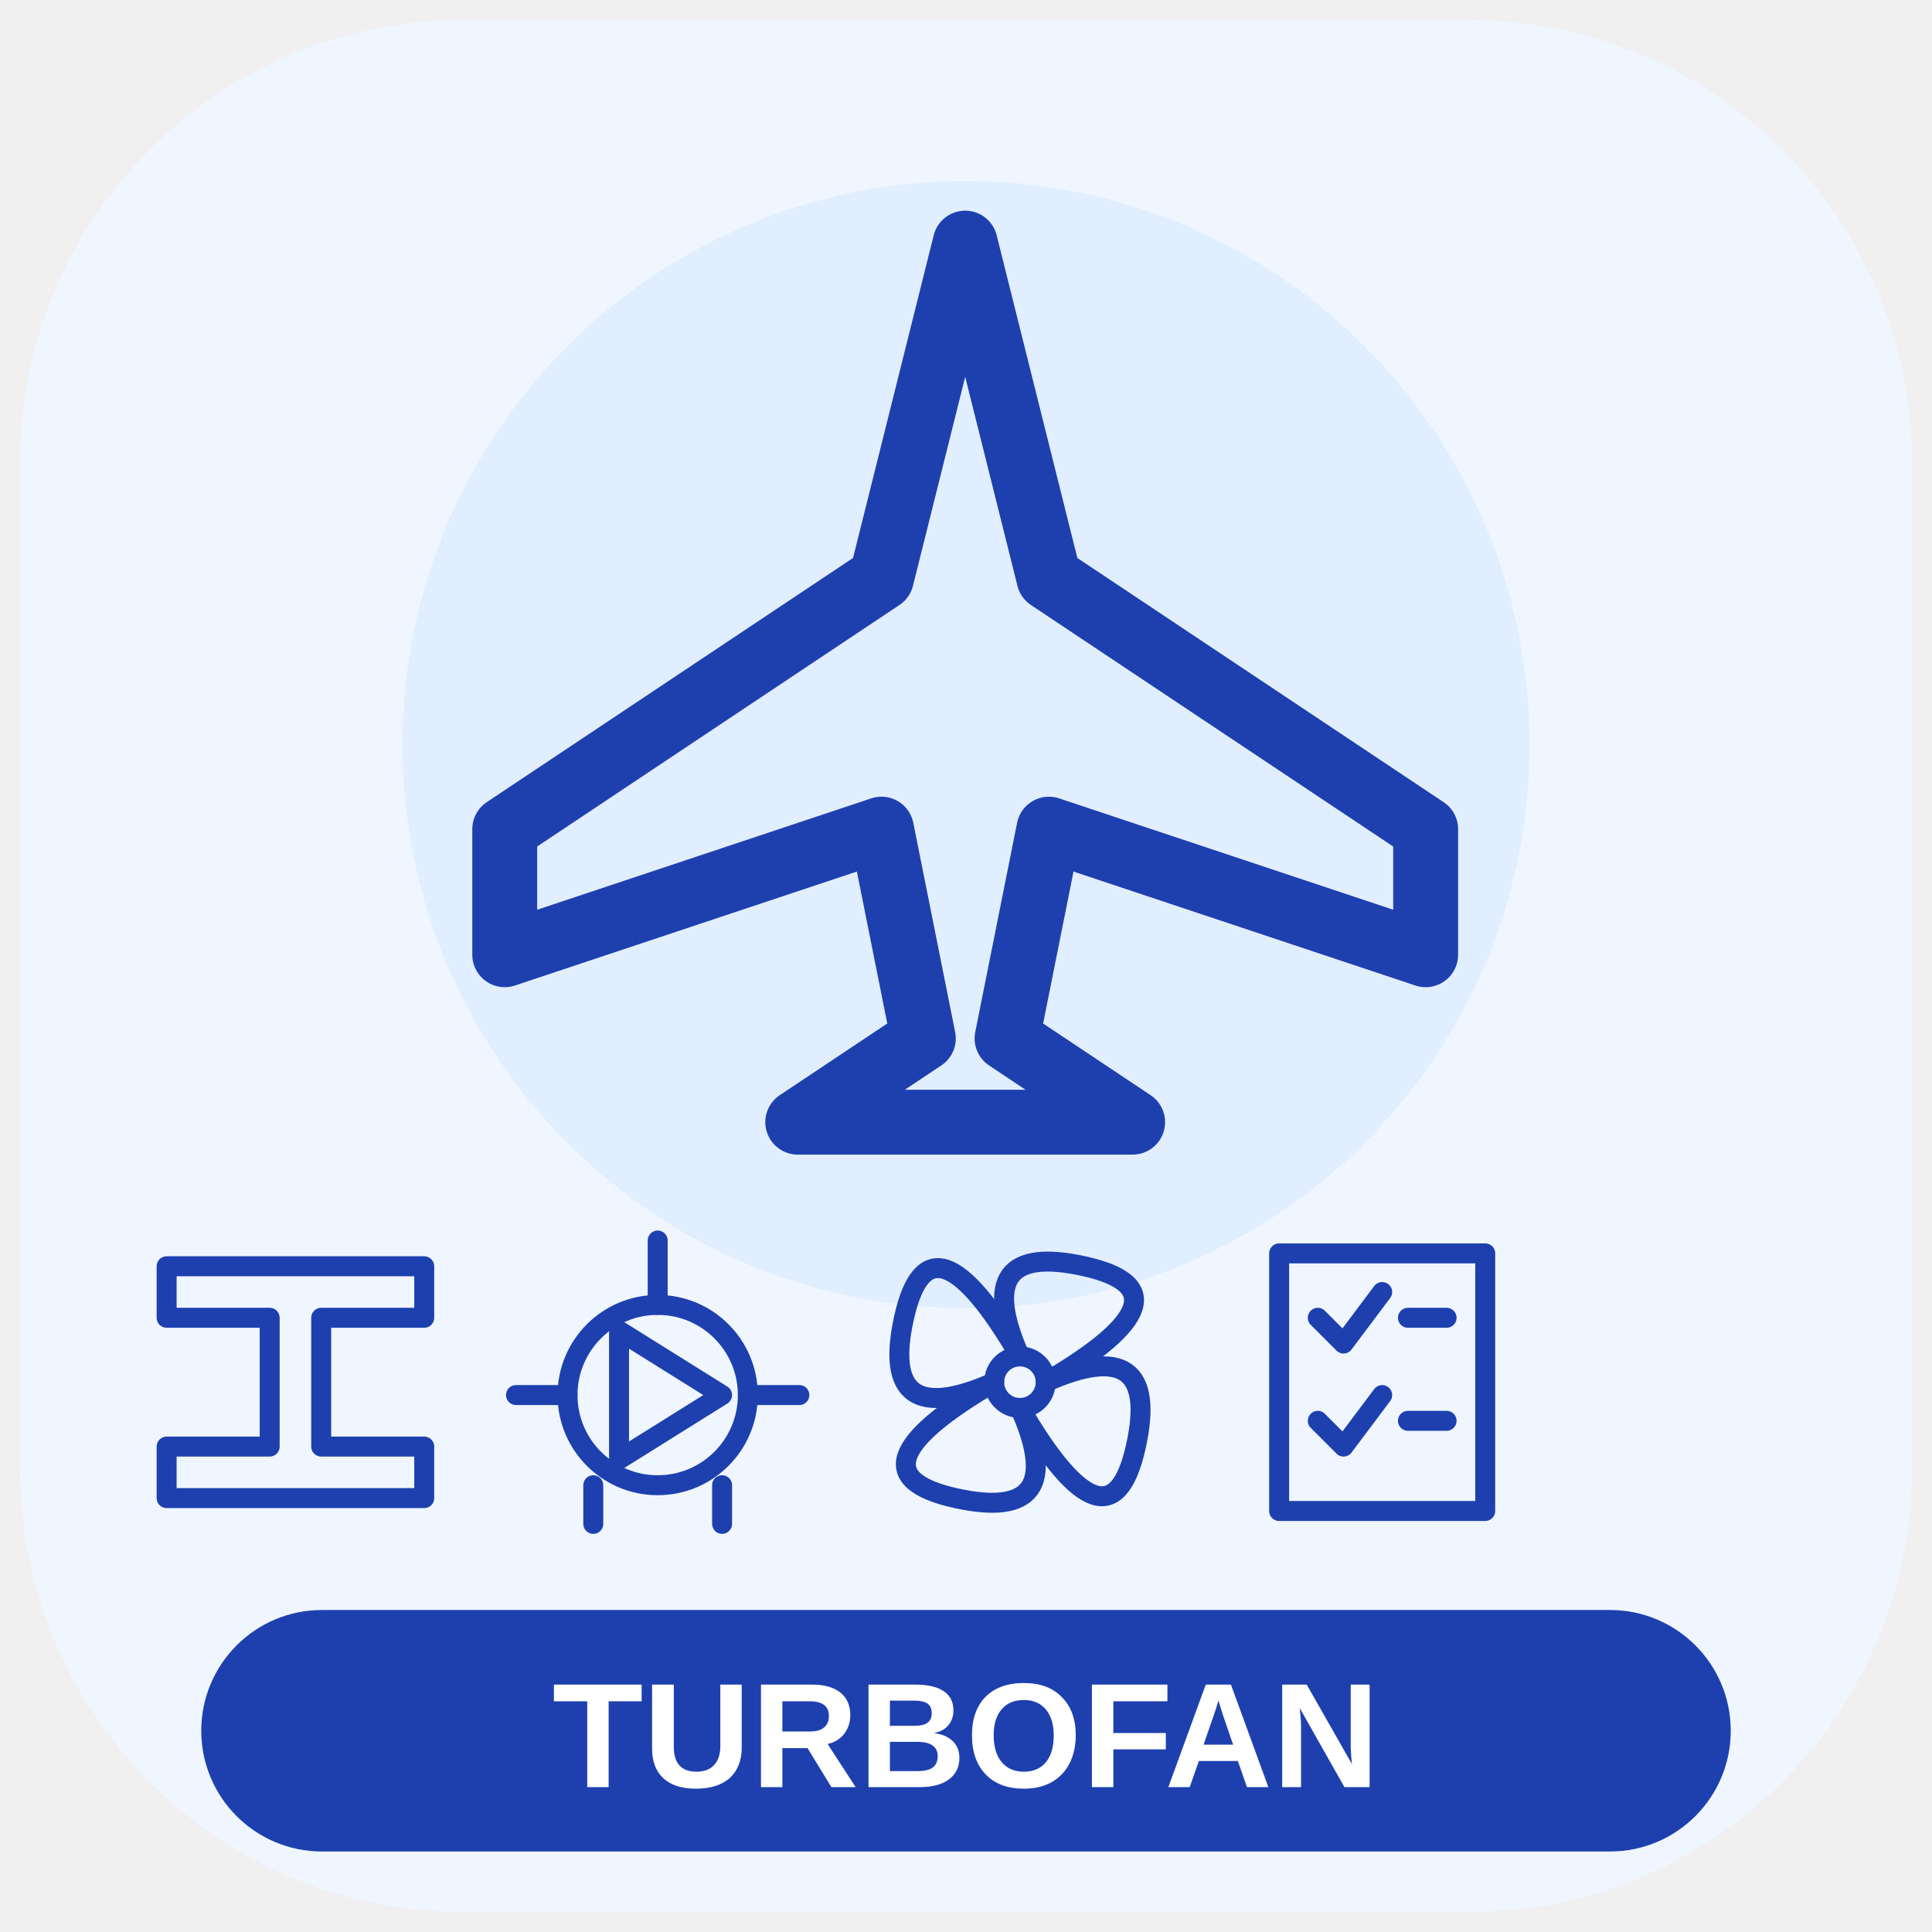
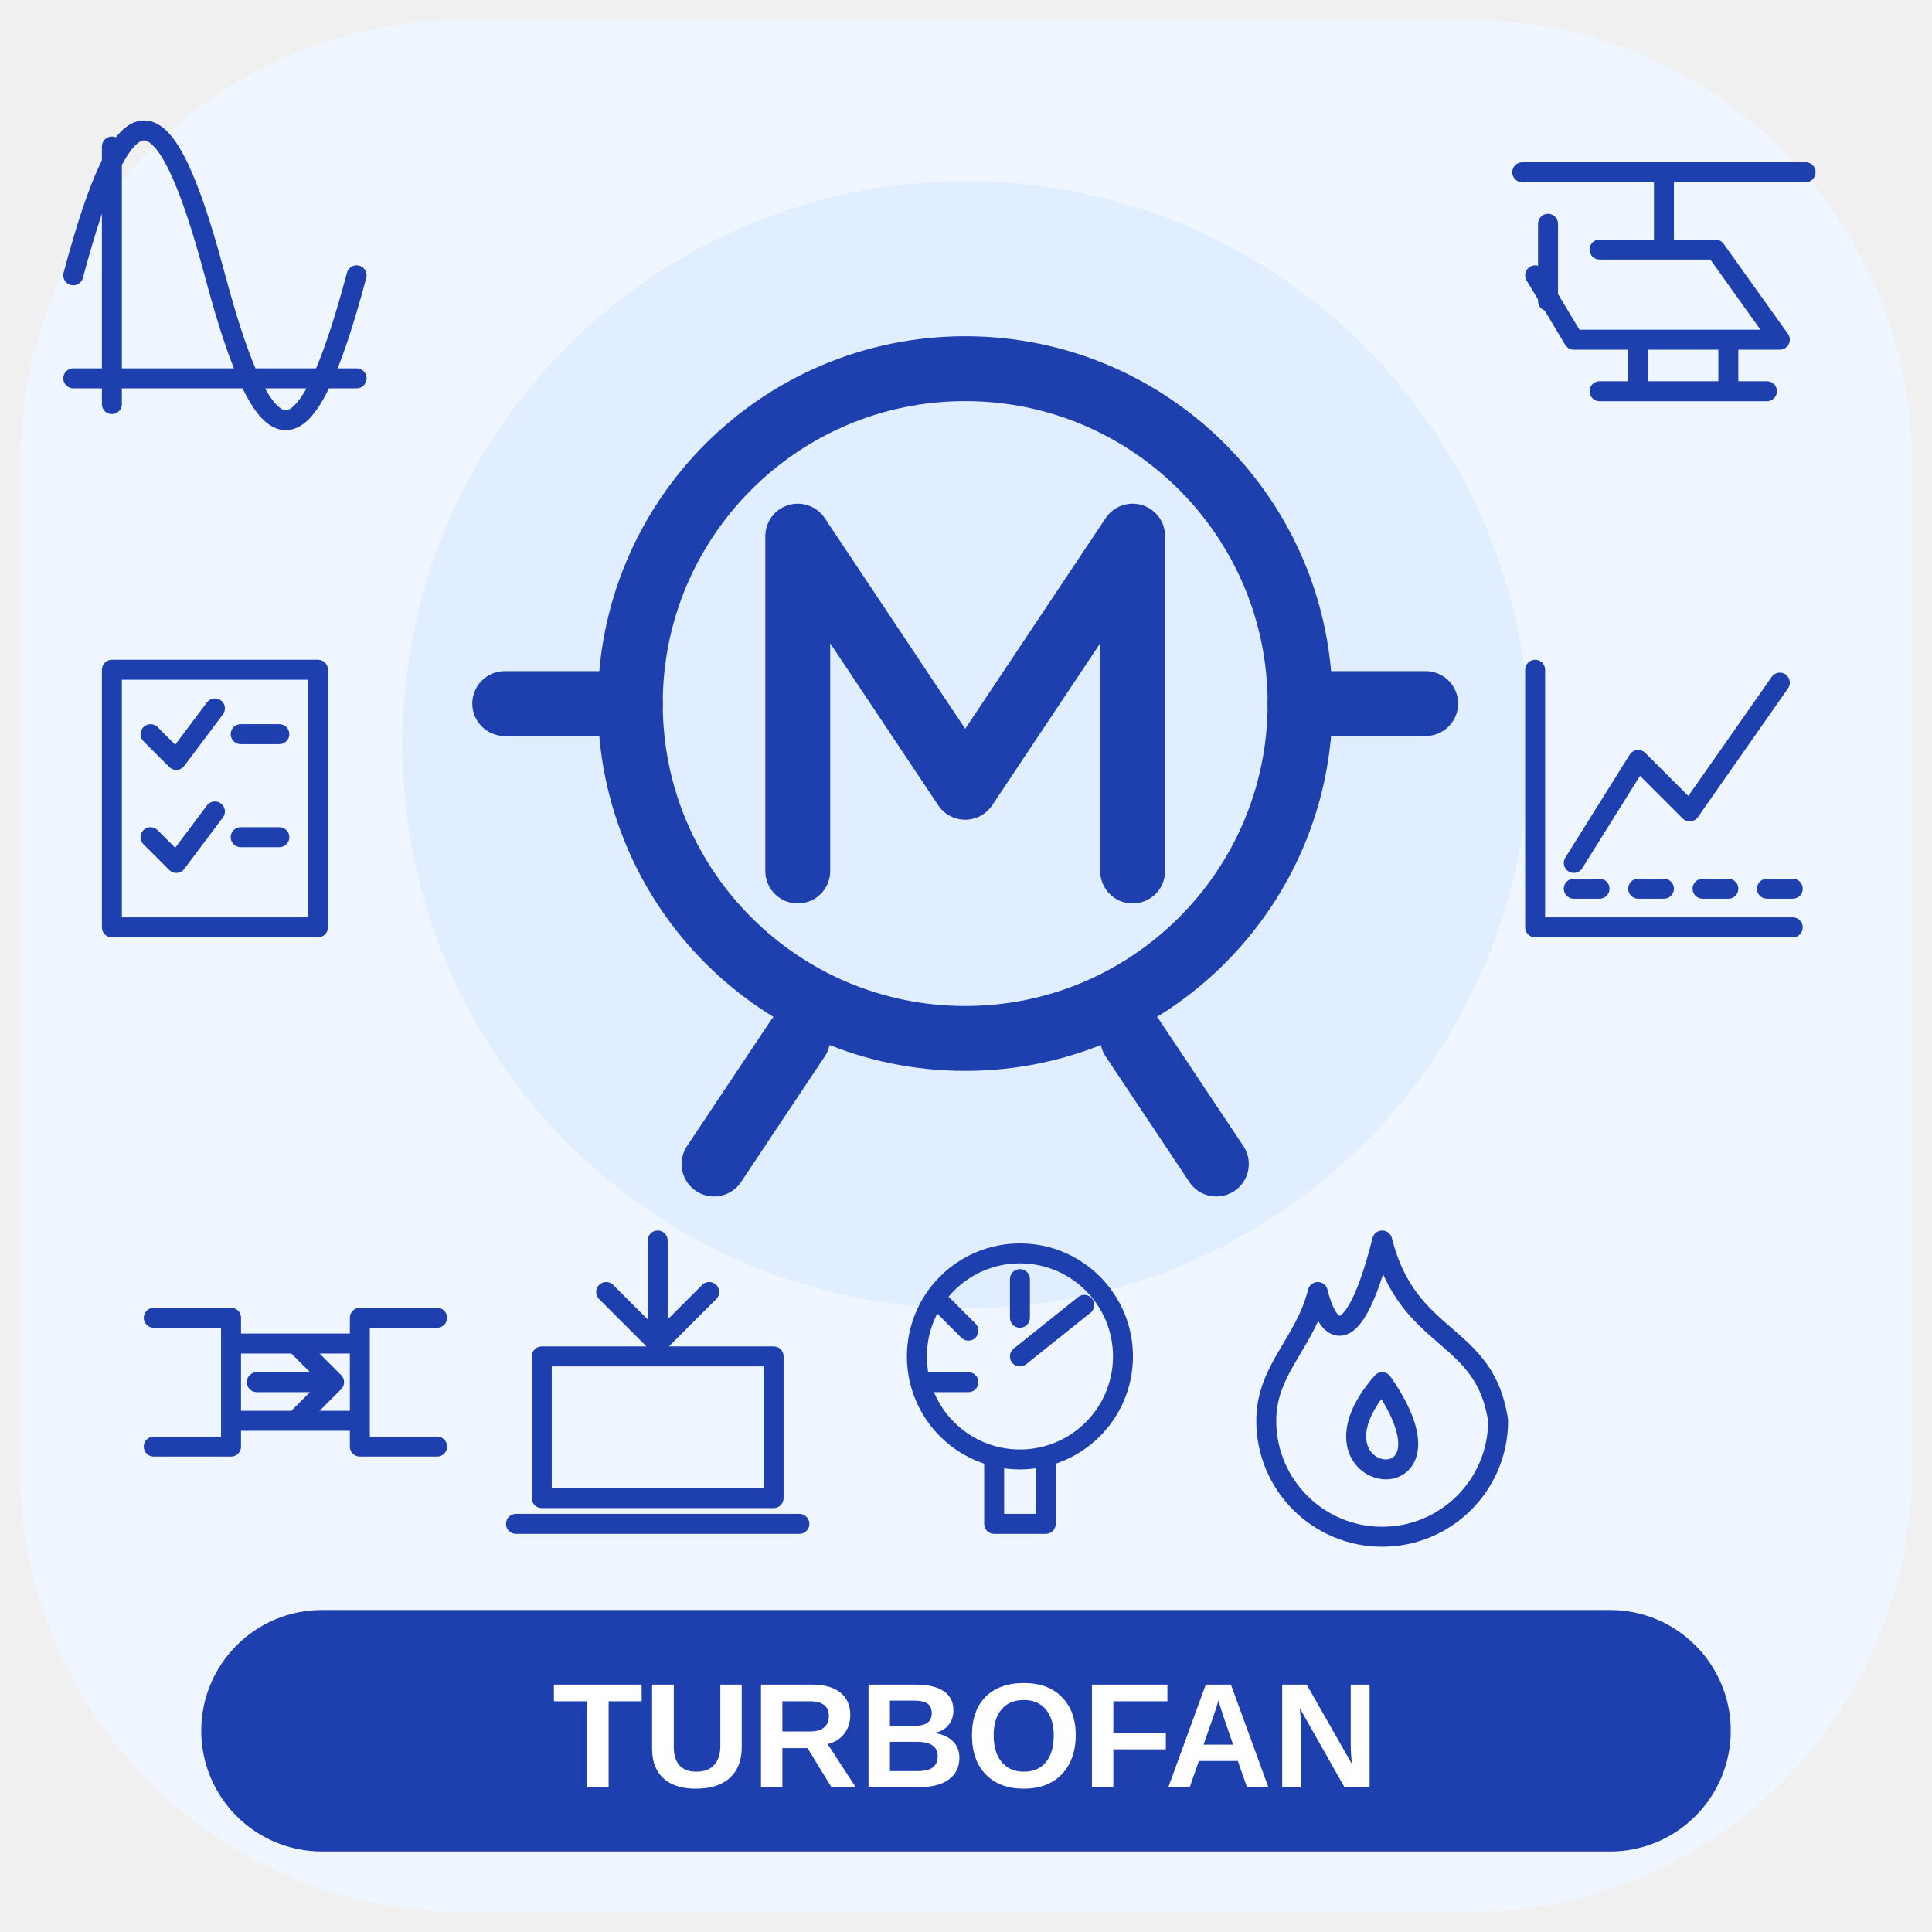
<svg xmlns="http://www.w3.org/2000/svg" viewBox="0 0 96 96" role="img">
  <rect x="1" y="1" width="94" height="94" rx="22" fill="#eff6ff" />
  <circle cx="48" cy="37" r="28" fill="#93c5fd" fill-opacity=".16" />
  <g transform="translate(23 10) scale(2.08)">
    <g fill="none" stroke-width="1.55" stroke-linecap="round" stroke-linejoin="round">
-       <path d="m12 1 2 8 9 6v3l-9-3-1 5 3 2H8l3-2-1-5-9 3v-3l9-6z" stroke="#1e40af" />
+       <circle cx="12" cy="12" r="8" stroke="#1e40af" />
+       <path d="M1 12h3m16 0h3M8 16V8l4 6 4-6v8M8 20l-2 3m10-3 2 3" stroke="#1e40af" />
    </g>
  </g>
  <g transform="translate(7 61) scale(.64)">
    <g fill="none" stroke-width="1.55" stroke-linecap="round" stroke-linejoin="round">
-       <path d="M2 3h20v4h-8v10h8v4H2v-4h8V7H2z" stroke="#1e40af" />
+       <path d="M1 7h6v10H1m22-10h-6v10h6M7 9h10m-10 6h10M9 12h6m-3-3 3 3-3 3" stroke="#1e40af" />
    </g>
  </g>
  <g transform="translate(25 61) scale(.64)">
    <g fill="none" stroke-width="1.55" stroke-linecap="round" stroke-linejoin="round">
-       <circle cx="12" cy="13" r="7" stroke="#1e40af" />
-       <path d="m9 8 8 5-8 5zM1 13h4m14 0h4M12 6V1M7 20v3m10-3v3" stroke="#1e40af" />
+       <path d="M3 10h18v11H3zM12 1v8M8 5l4 4 4-4M1 23h22" stroke="#1e40af" />
    </g>
  </g>
  <g transform="translate(43 61) scale(.64)">
    <g fill="none" stroke-width="1.55" stroke-linecap="round" stroke-linejoin="round">
-       <circle cx="12" cy="12" r="2" stroke="#1e40af" />
-       <path d="M12 10q-7-12-9-3t7 5M14 12q12-7 3-9t-5 7M12 14q7 12 9 3t-7-5M10 12q-12 7-3 9t5-7" stroke="#1e40af" />
+       <circle cx="12" cy="10" r="8" stroke="#1e40af" />
+       <path d="M12 10l5-4M6 6l2 2m-3 4h3m4-8v3M10 18v5h4v-5" stroke="#1e40af" />
    </g>
  </g>
  <g transform="translate(61 61) scale(.64)">
+     <g fill="none" stroke-width="1.55" stroke-linecap="round" stroke-linejoin="round">
+       <path d="M12 1C14 9 20 8 21 15a9 9 0 0 1-18 0c0-4 3-6 4-10 1 4 3 4 5-4zM12 12c-7 8 7 10 0 0z" stroke="#1e40af" />
+     </g>
+   </g>
+   <g transform="translate(75 6) scale(.64)">
+     <g fill="none" stroke-width="1.55" stroke-linecap="round" stroke-linejoin="round">
+       <path d="M1 4h22M12 4v6M7 10h9l5 7H5l-3-5M10 17v4m7-4v4M7 21h13M3 8v6" stroke="#1e40af" />
+     </g>
+   </g>
+   <g transform="translate(3 6) scale(.64)">
+     <g fill="none" stroke-width="1.55" stroke-linecap="round" stroke-linejoin="round">
+       <path d="M1 12c4-15 7-15 11 0s7 15 11 0M1 20h22M4 22V2" stroke="#1e40af" />
+     </g>
+   </g>
+   <g transform="translate(75 32) scale(.64)">
+     <g fill="none" stroke-width="1.55" stroke-linecap="round" stroke-linejoin="round">
+       <path d="M2 2v20h20M5 17l5-8 4 4 7-10M5 19h2m3 0h2m3 0h2m3 0h2" stroke="#1e40af" />
+     </g>
+   </g>
+   <g transform="translate(3 32) scale(.64)">
    <g fill="none" stroke-width="1.55" stroke-linecap="round" stroke-linejoin="round">
      <path d="M4 2h16v20H4zM7 7l2 2 3-4M14 7h3M7 15l2 2 3-4M14 15h3" stroke="#1e40af" />
    </g>
  </g>
  <rect x="10" y="80" width="76" height="12" rx="6" fill="#1e40af" />
  <text x="48" y="88.8" text-anchor="middle" font-family="Arial,sans-serif" font-weight="700" font-size="7.4" fill="white">TURBOFAN</text>
</svg>
